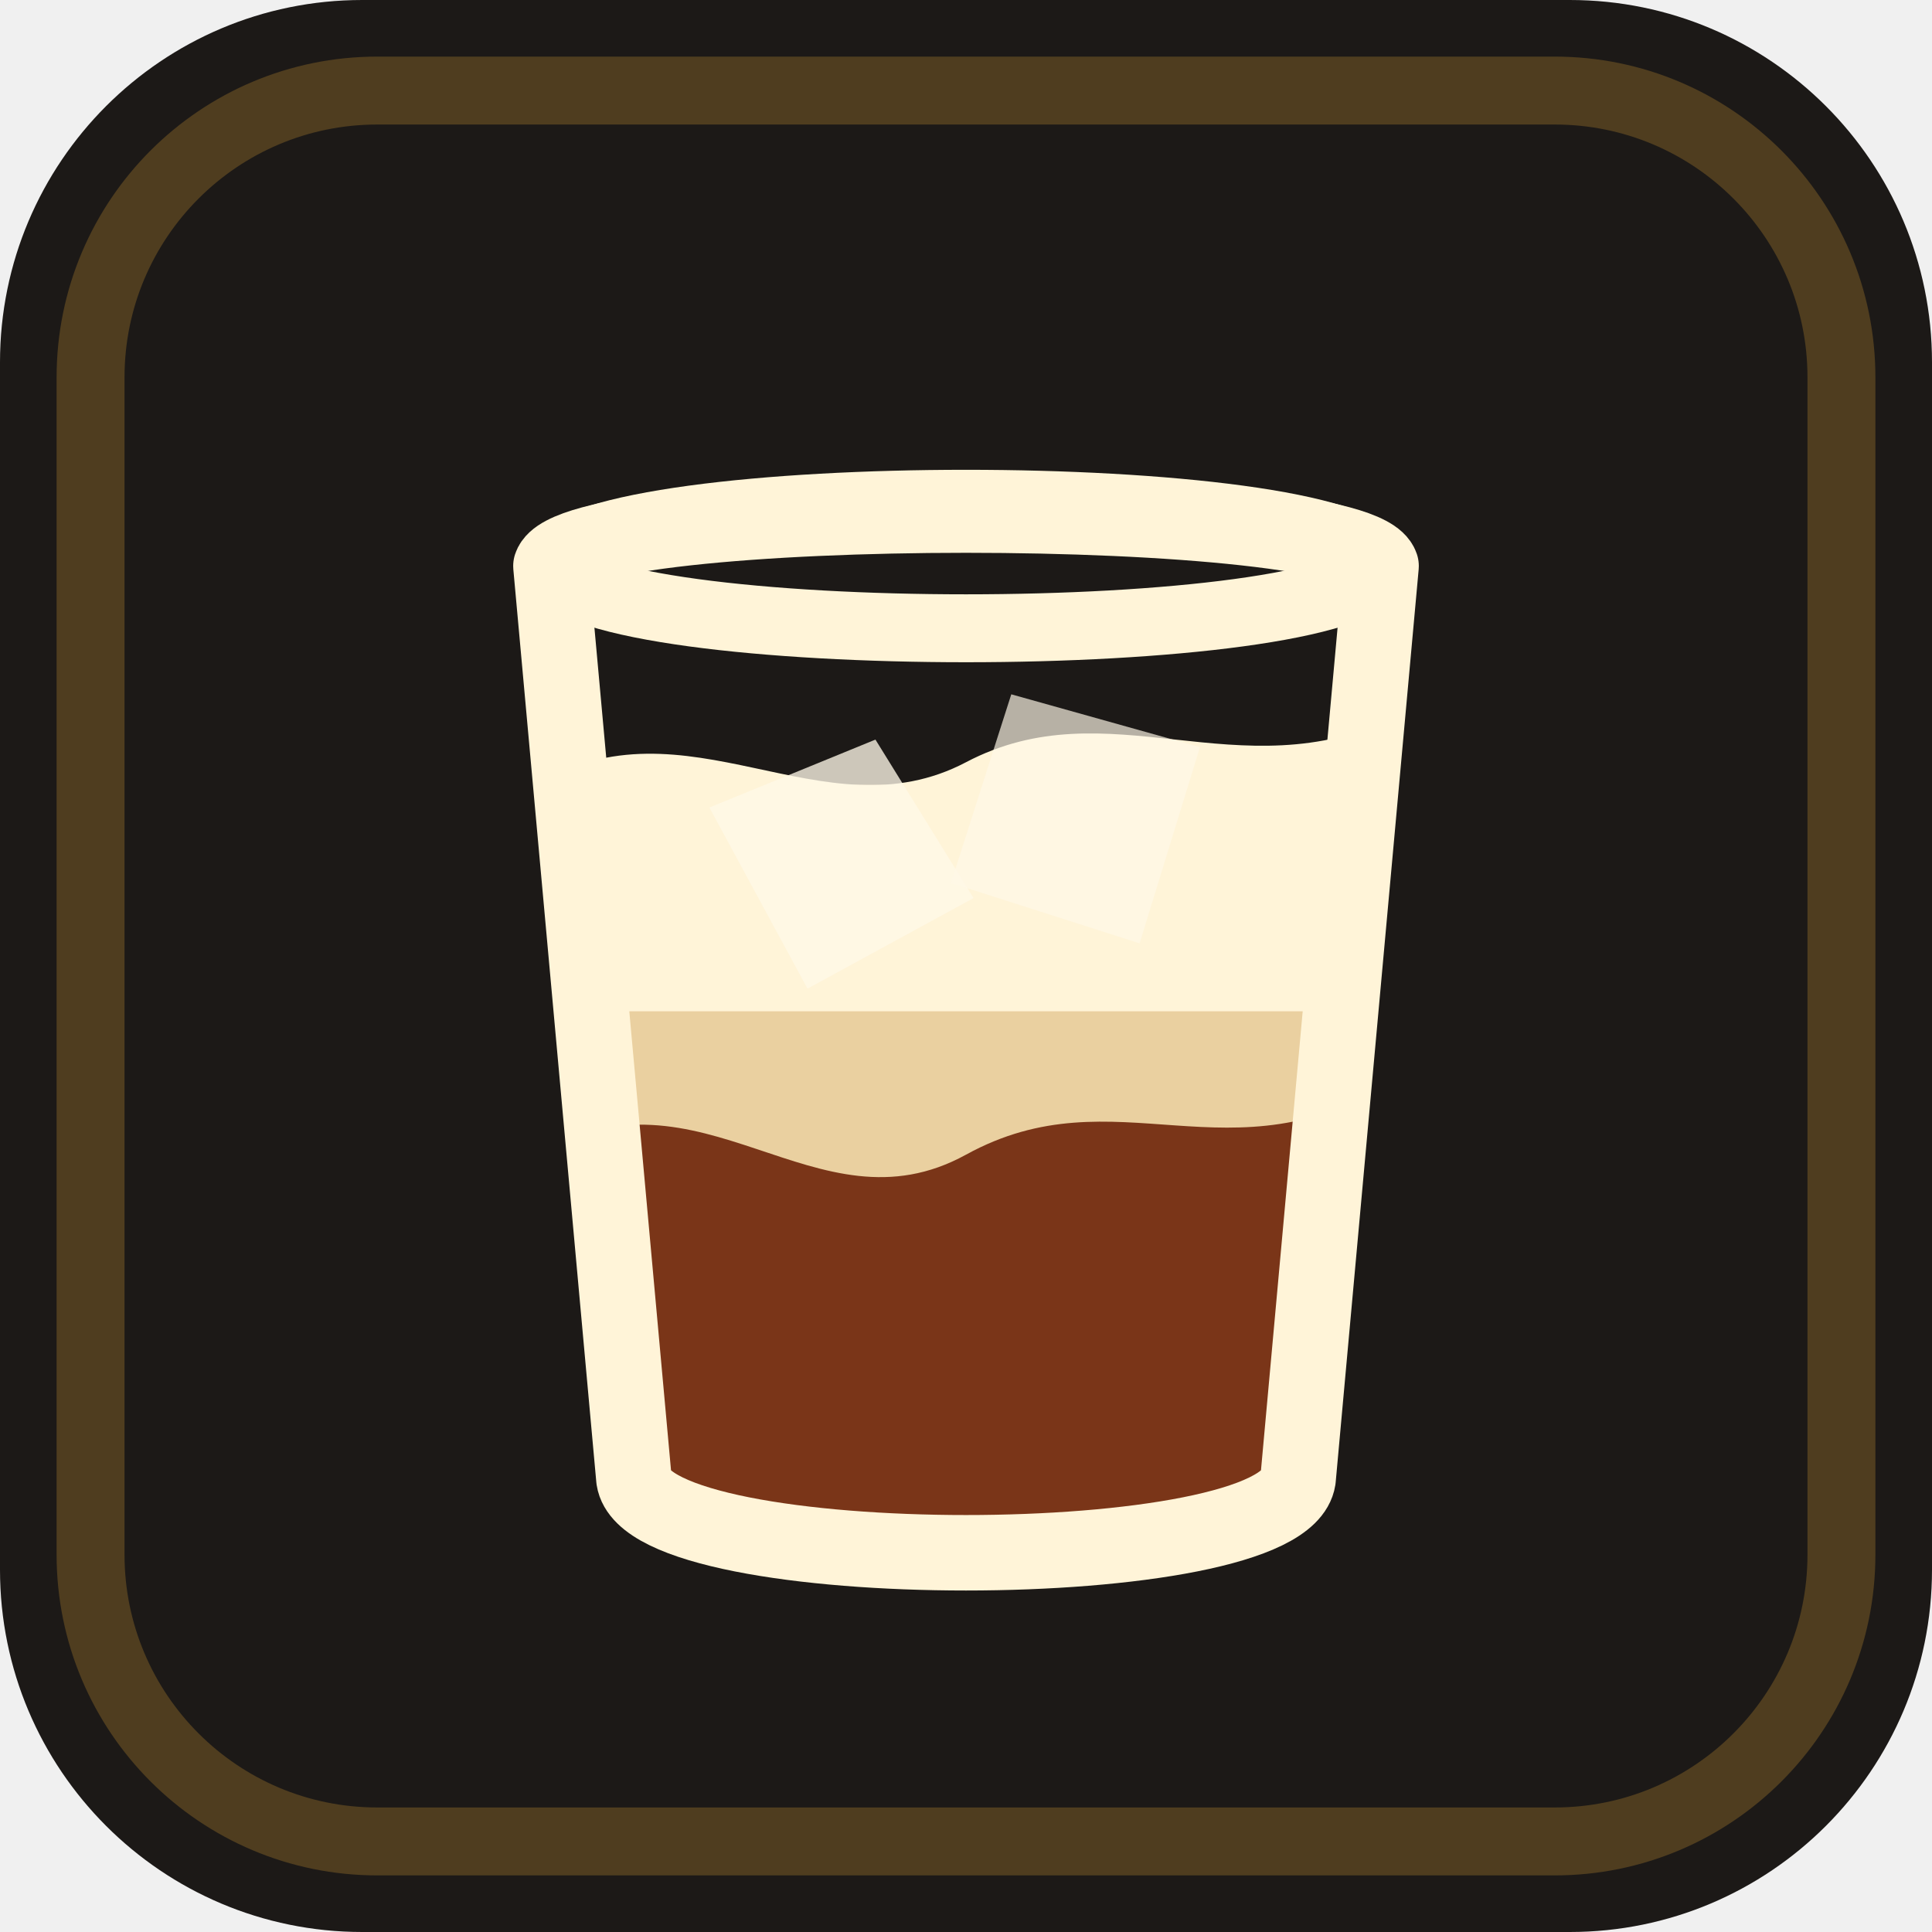
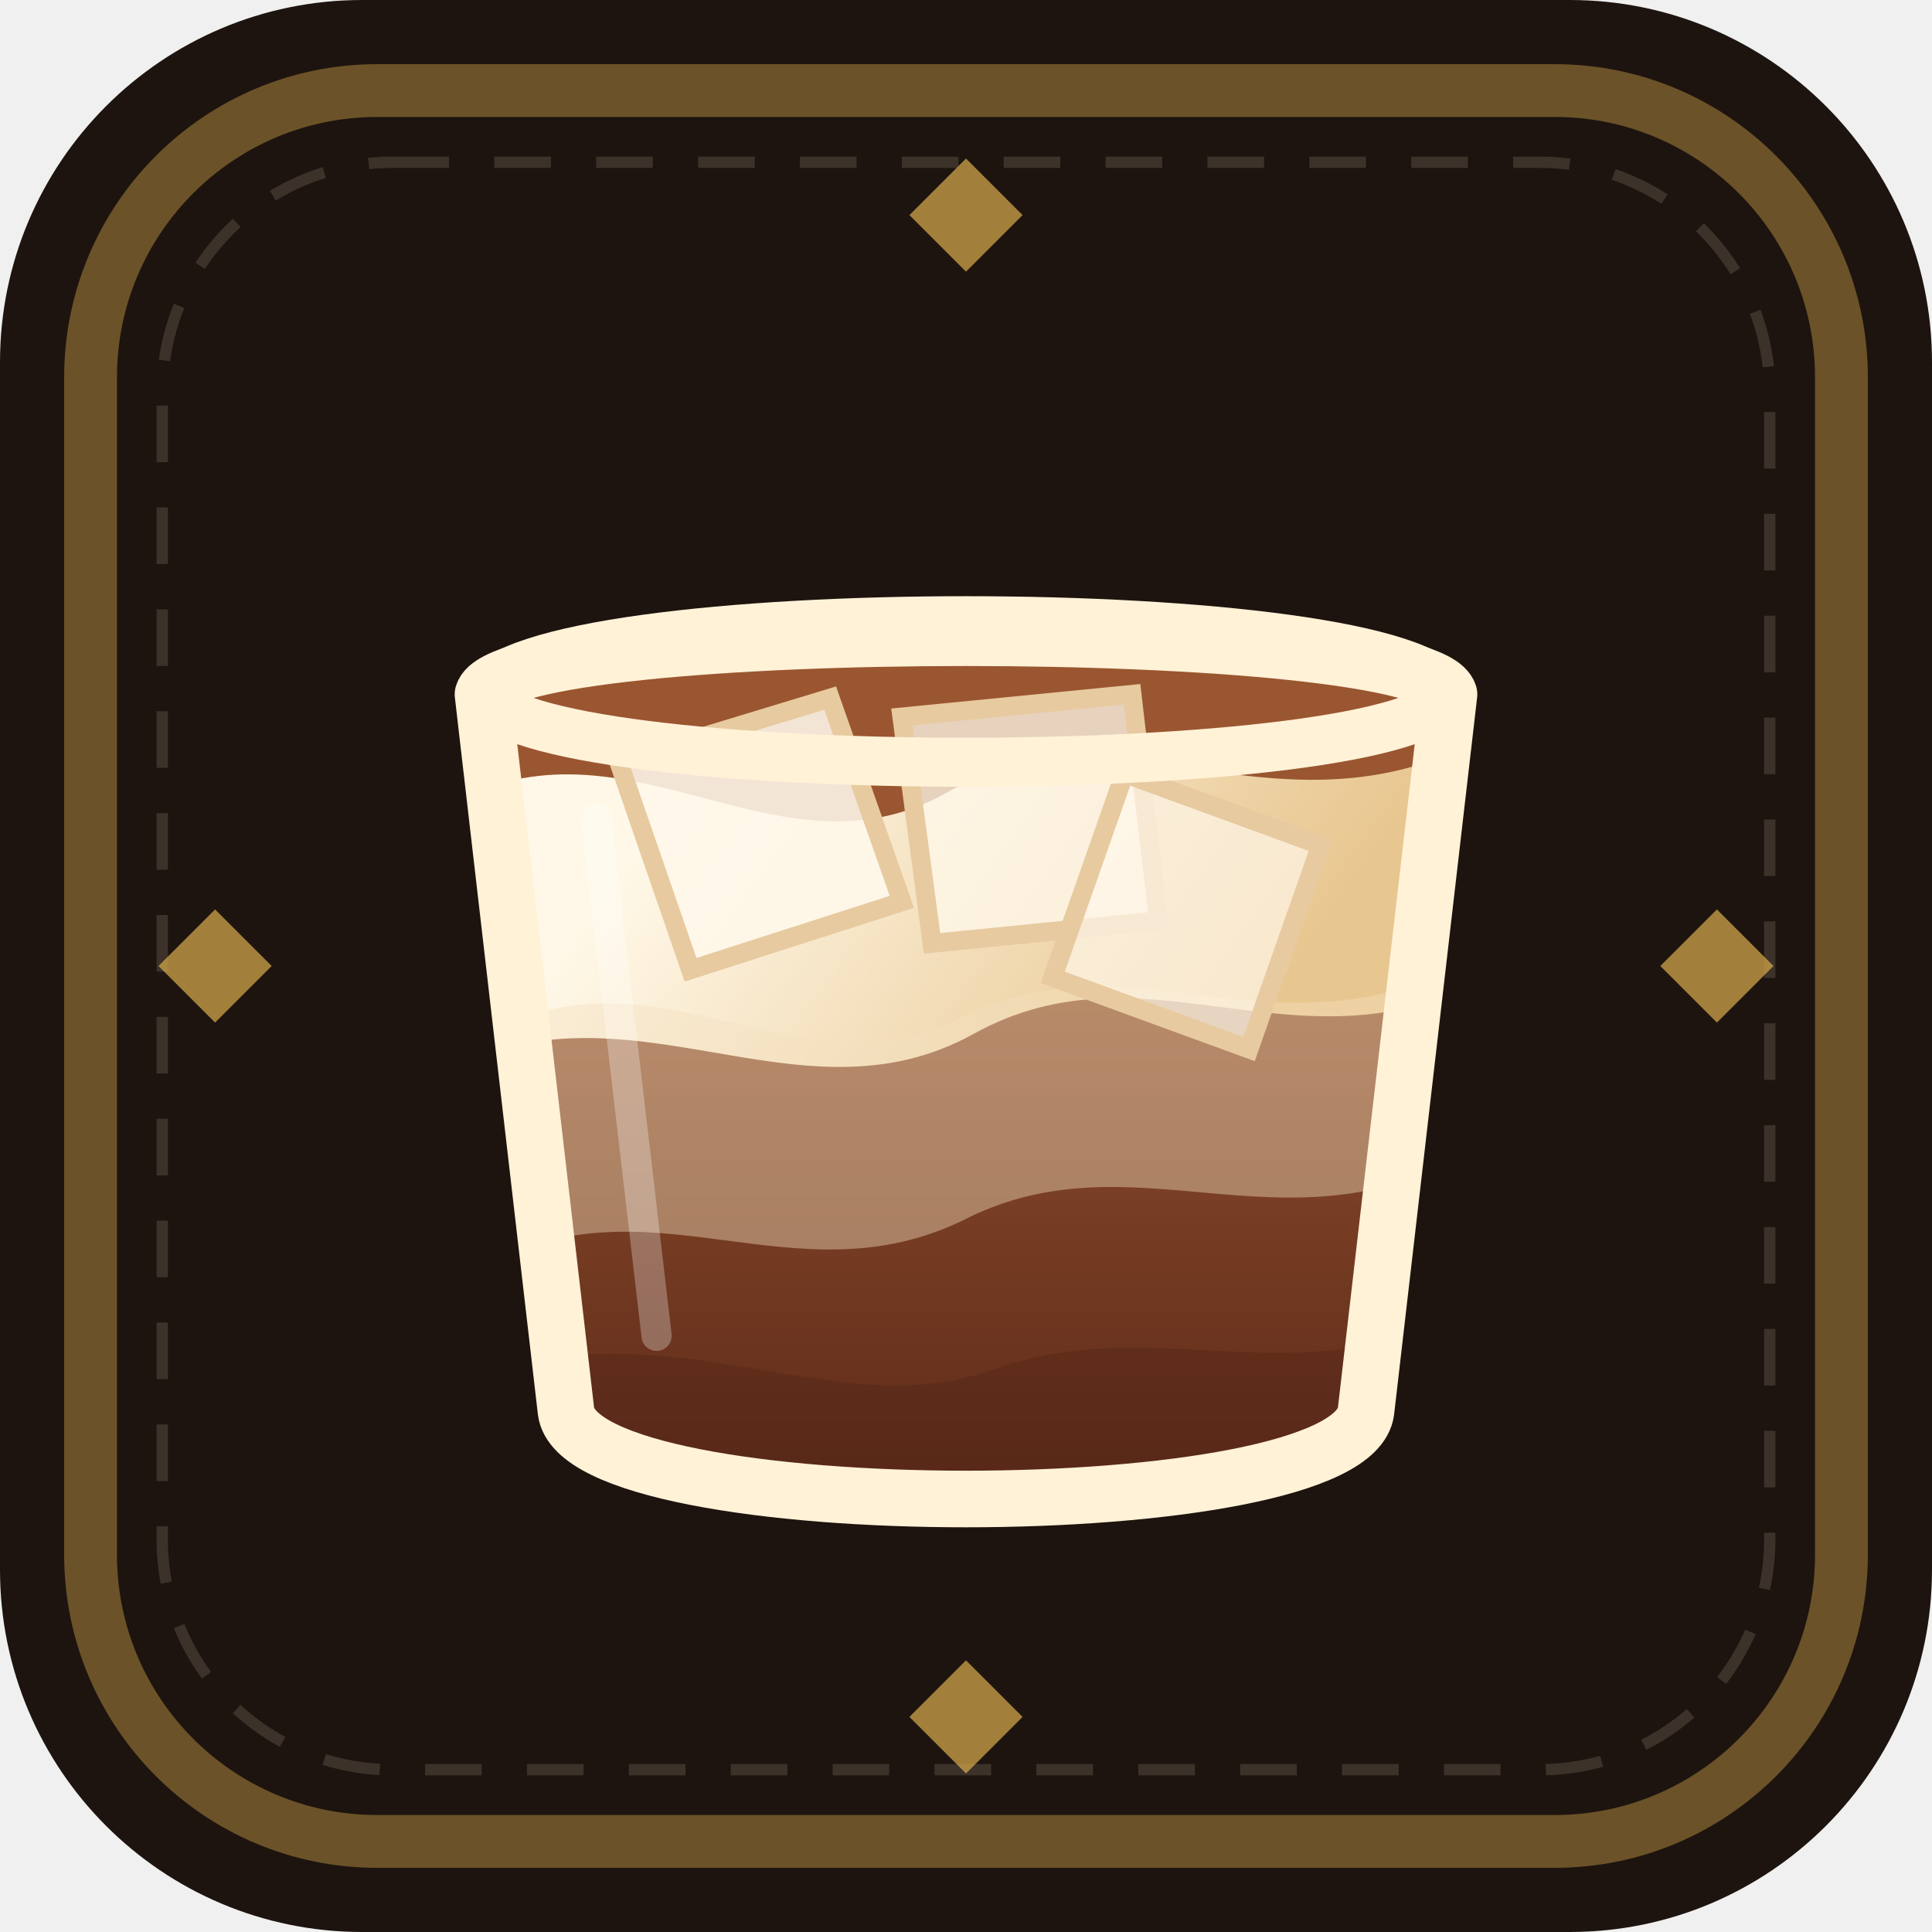
<svg xmlns="http://www.w3.org/2000/svg" width="512" height="512" viewBox="0 0 512 512" fill="none">
  <defs>
    <clipPath id="glass-clip">
-       <path d="M146 150C152 132 360 132 366 150L344 392C340 418 172 418 168 392L146 150Z" />
+       <path d="M128 184C134 164 378 164 384 184L362 374C358 405 154 405 150 374L128 184Z" />
    </clipPath>
+     <linearGradient id="coffee" x1="256" y1="224" x2="256" y2="406" gradientUnits="userSpaceOnUse">
+       <stop stop-color="#9A5630" />
+       <stop offset="1" stop-color="#5A2818" />
+     </linearGradient>
+     <linearGradient id="cream" x1="188" y1="198" x2="318" y2="292" gradientUnits="userSpaceOnUse">
+       <stop stop-color="#FFF8E8" />
+       <stop offset="1" stop-color="#E8C68F" />
+     </linearGradient>
  </defs>
-   <rect width="512" height="512" rx="96" fill="#1c1917" />
-   <rect x="24" y="24" width="464" height="464" rx="76" stroke="#d39a35" stroke-width="18" stroke-opacity="0.28" />
+   <rect width="512" height="512" rx="96" fill="#1D140F" />
+   <rect x="24" y="24" width="464" height="464" rx="76" stroke="#D6A84B" stroke-width="14" stroke-opacity="0.42" />
+   <rect x="43" y="43" width="426" height="426" rx="61" stroke="#FFF1D3" stroke-width="3" stroke-dasharray="15 12" stroke-opacity="0.14" />
+   <path d="M256 42L271 57L256 72L241 57L256 42Z" fill="#D6A84B" fill-opacity="0.72" />
+   <path d="M256 440L271 455L256 470L241 455L256 440Z" fill="#D6A84B" fill-opacity="0.72" />
+   <path d="M42 256L57 241L72 256L57 271L42 256Z" fill="#D6A84B" fill-opacity="0.72" />
+   <path d="M440 256L455 241L470 256L455 271L440 256Z" fill="#D6A84B" fill-opacity="0.72" />
  <g clip-path="url(#glass-clip)">
-     <path d="M142 208H370V424H142V208Z" fill="#ead0a0" />
-     <path d="M142 306C186 280 216 328 256 306C296 284 326 314 370 286V424H142V306Z" fill="#7a3518" />
-     <path d="M142 208C182 184 218 222 256 202C294 182 328 210 370 190V268H142V208Z" fill="#fff4d8" />
+     <rect x="120" y="176" width="272" height="236" fill="url(#coffee)" />
+     <path d="M116 215C165 185 205 236 251 210C297 184 340 226 396 194V258C345 287 305 248 258 274C211 300 166 257 116 285V215Z" fill="url(#cream)" />
+     <path d="M126 276C172 247 211 292 254 270C300 247 337 281 386 256V307C339 332 300 301 256 323C210 346 171 310 126 337V276Z" fill="#F3DFC0" fill-opacity="0.42" />
+     <path d="M124 365C180 346 221 378 263 363C305 348 339 369 385 350V417H124V365Z" fill="#4A2115" fill-opacity="0.32" />
+     <g fill="#FFF9EB" stroke="#E7CAA0" stroke-width="5">
+       <path d="M164 202L220 185L239 239L183 257L164 202Z" fill-opacity="0.88" />
+       <path d="M239 190L300 184L307 244L247 250L239 190Z" fill-opacity="0.76" />
+       <path d="M298 205L350 224L331 278L279 259L298 205Z" fill-opacity="0.68" />
+     </g>
  </g>
-   <path d="M188 214L232 196L258 238L214 262L188 214Z" fill="#fff8e8" fill-opacity="0.78" />
-   <path d="M268 184L318 198L302 250L252 234L268 184Z" fill="#fff8e8" fill-opacity="0.68" />
-   <path d="M146 150C152 132 360 132 366 150L344 392C340 418 172 418 168 392L146 150Z" stroke="#fff4d8" stroke-width="20" stroke-linejoin="round" />
-   <path d="M146 150C158 128 354 128 366 150C354 172 158 172 146 150Z" stroke="#fff4d8" stroke-width="18" stroke-linejoin="round" />
+   <path d="M128 184C134 164 378 164 384 184L362 374C358 405 154 405 150 374L128 184Z" stroke="#FFF2D7" stroke-width="15" stroke-linejoin="round" />
+   <path d="M128 184C139 158 373 158 384 184C373 208 139 208 128 184Z" stroke="#FFF2D7" stroke-width="13" stroke-linejoin="round" />
+   <path d="M158 217L174 354" stroke="white" stroke-width="8" stroke-linecap="round" stroke-opacity="0.28" />
</svg>
